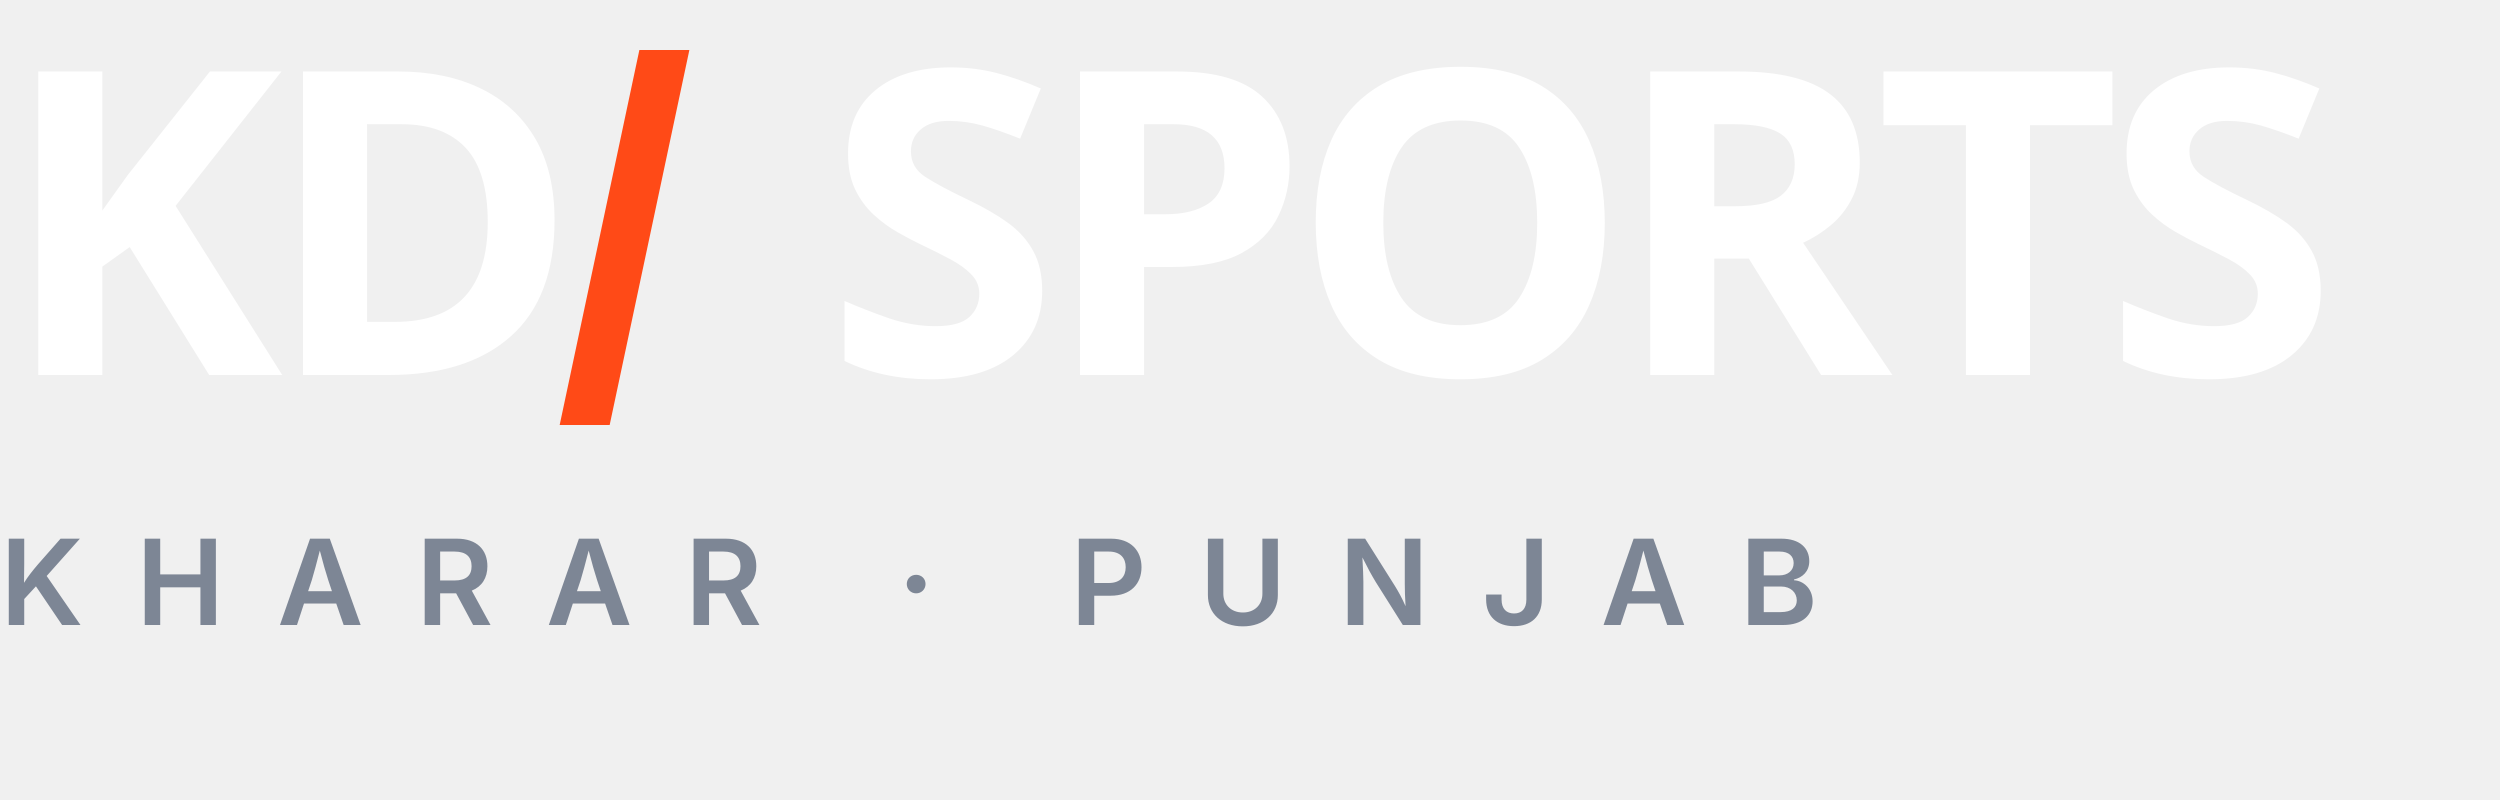
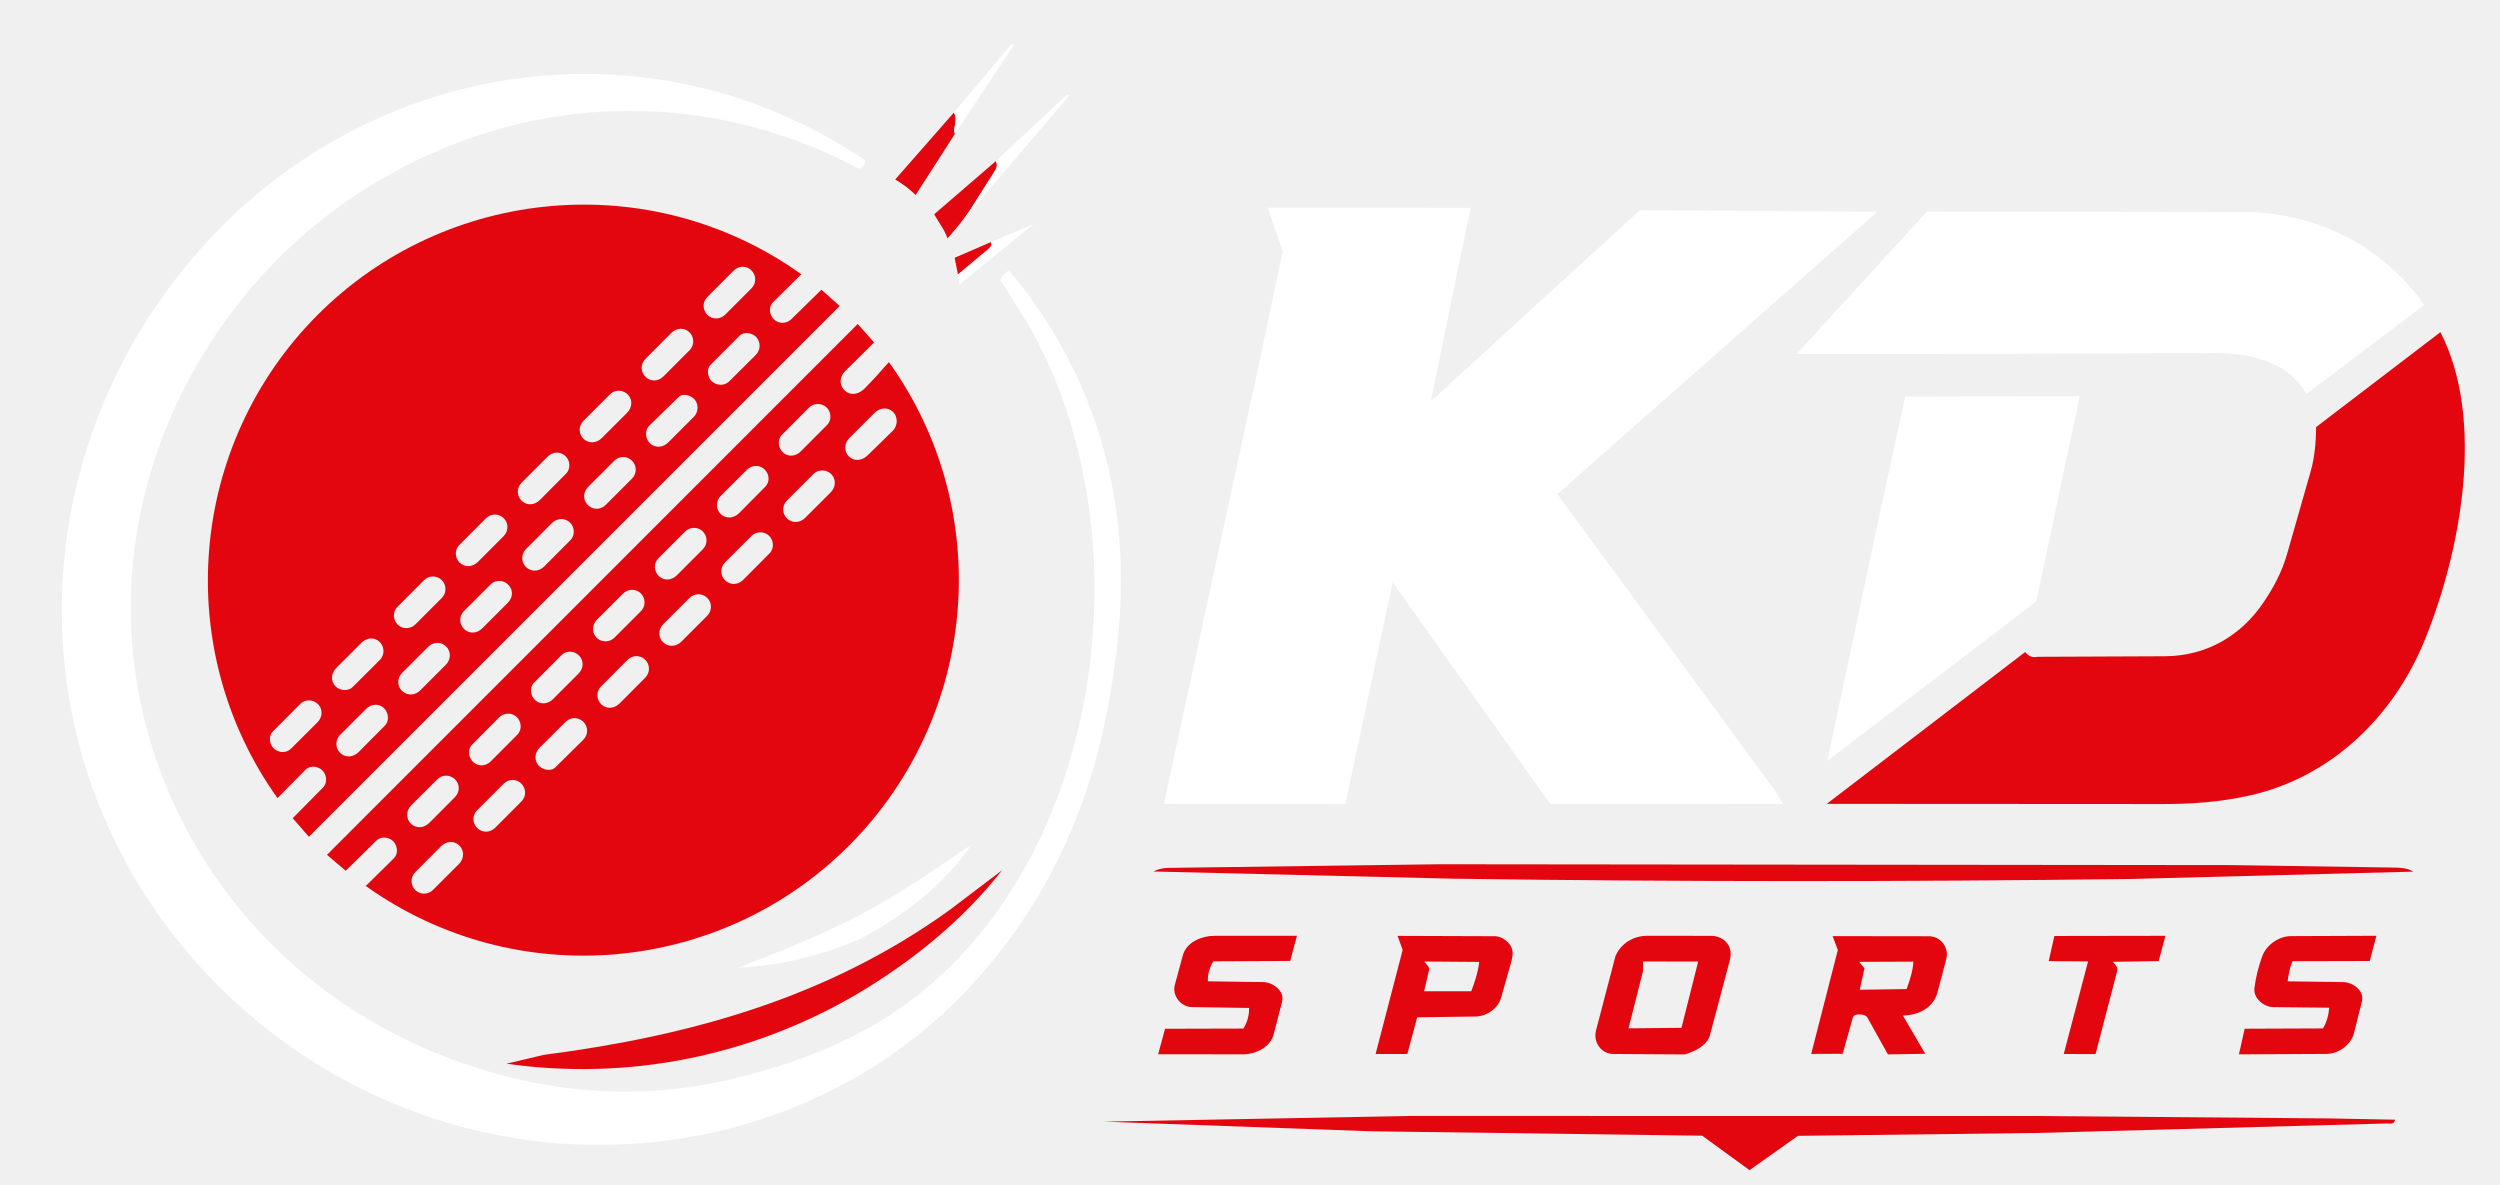
- <svg xmlns="http://www.w3.org/2000/svg" viewBox="0 0 200 64" role="img" aria-label="KD SPORTS">
-   <text x="0" y="30" font-family="Archivo,Arial Narrow,system-ui,sans-serif" font-size="34" font-weight="800" letter-spacing="-1.4" fill="#ffffff">KD</text>
-   <rect x="52" y="4" width="4" height="30" fill="#ff4a17" transform="skewX(-12)" />
-   <text x="66" y="30" font-family="Archivo,Arial Narrow,system-ui,sans-serif" font-size="34" font-weight="800" letter-spacing="-1.4" fill="#ffffff">SPORTS</text>
-   <text x="0" y="50" font-family="Inter,system-ui,sans-serif" font-size="9.5" font-weight="600" letter-spacing="4.2" fill="#7d8695">KHARAR · PUNJAB</text>
+ <svg xmlns="http://www.w3.org/2000/svg" role="img" aria-label="KD Sports" version="1.1" width="2121" height="1005" viewBox="224 349 2121 1005">
+   <g>
+     <path transform="matrix(1,0,0,-1,0,1728)" d="M1088.97 1115.722C1083.502 1124.313 1078.316 1133.032 1072.553 1141.321 1074.249 1145.003 1076.9 1147.533 1079.861 1149.581 1136.275 1083.205 1168.369 1002.603 1174.029 915.795 1176.901 871.701 1172.958 830.074 1165.342 786.524 1153.368 718.008 1129.32 653.235 1090.055 595.721 1055.681 545.379 1012.469 502.785 960.318 471.07 884.733 425.101 797.622 403.719 708.975 408.294 591.252 414.369 481.418 466.256 400.57 551.535 238.077 722.939 235.896 983.866 389.409 1162.353 532.838 1329.12 774.053 1367.242 958.207 1242.848 957.994 1239.928 956.067 1237.361 953.047 1235.658 839.782 1296.735 705.812 1301.181 588.531 1248.11 531.521 1222.316 481.569 1185.96 440.329 1138.442 332.44 1014.144 302.464 842.677 373.643 692.452 414.508 606.199 483.646 537.649 569.503 496.456 653.859 455.981 747.012 441.738 838.587 462.115 879.831 471.294 916.301 484.07 948.454 500.248 1161.69 607.552 1206.59 930.983 1088.97 1115.722" fill="#ffffff" />
+     <path transform="matrix(1,0,0,-1,0,1728)" d="M653.73 476.553 685.163 484.023C810.041 500.193 925.947 532.544 1029.059 606.511L1074.19 640.727C1040.533 597.847 997.921 563.495 951.003 535.582 861.667 483.342 758.239 461.788 653.73 476.553" fill="#e3060f" />
+     <path transform="matrix(1,0,0,-1,0,1728)" d="M954.537 582.622C920.361 568.445 886.899 559.641 850.19 557.975 881.894 570.225 912.042 582.092 942.559 597.122 980.085 615.602 1012.458 637.991 1048.341 662.55 1023.885 627.051 990.856 602.742 954.537 582.622" fill="#ffffff" />
+     <path transform="matrix(1,0,0,-1,0,1728)" d="M1034.16 1265.465 1000.826 1213.541C995.111 1219.157 989.885 1222.864 983.464 1226.715L1033.369 1283.599C1037.142 1275.773 1031.968 1270.672 1034.16 1265.465" fill="#e3060f" />
+     <path transform="matrix(1,0,0,-1,0,1728)" d="M1068.861 1242.293C1070.711 1238.836 1069.42 1236.155 1067.592 1233.268L1047.664 1201.813C1042.144 1193.105 1035.517 1185.702 1027.864 1176.714 1025.175 1184.661 1020.34 1190.24 1016.555 1197.213Z" fill="#e3060f" />
+     <path transform="matrix(1,0,0,-1,0,1728)" d="M1067.592 1233.268C1069.42 1236.155 1070.711 1238.836 1068.861 1242.293L1129.453 1298.802C1130.012 1298.313 1130.777 1298.03 1131.126 1297.919L1035.884 1186.128C1040.24 1191.322 1044.173 1196.307 1047.664 1201.813Z" fill="#ffffff" />
+     <path transform="matrix(1,0,0,-1,0,1728)" d="M1034.16 1265.465C1031.968 1270.672 1037.142 1275.773 1033.369 1283.599L1082.203 1341.726 1084.101 1340.723Z" fill="#ffffff" />
+     <path transform="matrix(1,0,0,-1,0,1728)" d="M1036.701 1146.256 1062.47 1167.792 1062.553 1167.865 1062.568 1167.878 1062.572 1167.881 1062.664 1167.963 1062.668 1167.966 1062.68 1167.977 1062.853 1168.132 1062.856 1168.135C1064.088 1169.253 1064.883 1170.267 1064.98 1171.496V1171.498L1064.986 1171.588V1171.591L1064.99 1171.682V1171.684L1064.99 1171.776V1171.778L1064.988 1171.871V1171.873L1064.984 1171.967V1171.969L1064.976 1172.064V1172.066L1064.966 1172.163V1172.164L1064.953 1172.262 1064.953 1172.263 1064.937 1172.361C1064.925 1172.428 1064.912 1172.496 1064.897 1172.565L1064.896 1172.566 1064.872 1172.668C1064.855 1172.738 1064.835 1172.808 1064.814 1172.879V1172.88L1064.781 1172.986V1172.987L1064.745 1173.094V1173.095L1064.706 1173.204V1173.204L1064.664 1173.315V1173.315L1064.618 1173.427V1173.427L1064.57 1173.541 1101.084 1189.133 1037.951 1137.559Z" fill="#ffffff" />
+     <path transform="matrix(1,0,0,-1,0,1728)" d="M1064.57 1173.541C1065.636 1171.102 1064.581 1169.624 1062.473 1167.796L1036.701 1146.256 1033.932 1160.316Z" fill="#e3060f" />
+     <path transform="matrix(1,0,0,-1,0,1728)" d="M1736.692 697.009 1539.248 696.862 1405.553 884.943 1365.35 696.843 1211.466 696.983 1295.076 1084.143 1312.331 1165.972 1299.456 1202.788 1471.647 1202.641 1437.875 1038.552 1615.329 1200.71 1816.687 1199.379 1545.264 959.819 1730.29 707.674Z" fill="#ffffff" />
+     <path transform="matrix(1,0,0,-1,0,1728)" d="M1942.169 825.834C1945.284 821.932 1948.37 820.943 1952.363 821.77L2060.8 822.237C2095.148 822.384 2124.569 839.048 2143.703 866.964 2152.684 880.067 2159.962 893.593 2164.375 909.046L2184.315 978.861C2187.911 991.457 2188.787 1003.548 2189.015 1016.696L2294.432 1097.187C2332.892 1022.716 2311.64 910.388 2280.799 835.175 2254.428 770.869 2201.677 719.751 2133.233 704.257 2106.74 698.266 2081.545 696.637 2053.875 696.847L1773.825 697.009Z" fill="#e3060f" />
+     <path transform="matrix(1,0,0,-1,0,1728)" d="M2149.709 1071.462C2136.827 1077.059 2124.161 1078.321 2110.664 1079.557L1930.298 1078.803 1748.229 1078.641 1858.883 1199.533 2133.653 1199.114C2192.935 1196.562 2246.146 1169.37 2280.66 1120.304L2180.99 1044.873C2173.433 1057.109 2163.382 1065.968 2149.709 1071.462" fill="#ffffff" />
+     <path transform="matrix(1,0,0,-1,0,1728)" d="M1951.562 868.747 1774.365 733.523 1815.061 925.702 1840.334 1042.498 1988.459 1042.862Z" fill="#ffffff" />
+     <path transform="matrix(1,0,0,-1,0,1728)" d="M1951.665 417.782 1749.321 415.359 1708.291 386.243 1668.121 415.466 1387.511 419.213 1160.554 427.395 1419.856 432.224 1950.503 432.184 2199.742 430.139 2256.061 429.065C2254.685 424.671 2252.618 425.95 2248.941 425.847Z" fill="#e3060f" />
+     <path transform="matrix(1,0,0,-1,0,1728)" d="M2031.917 633.284C1839.911 630.864 1649.222 630.838 1457.183 633.515L1202.574 639.624C1205.674 641.305 1209.937 642.618 1214.743 642.684L1445.341 645.769 2118.273 645.045 2252.64 642.996C2259.422 642.893 2266.108 642.912 2271.389 639.51Z" fill="#e3060f" />
+     <path transform="matrix(1,0,0,-1,0,1728)" d="M2197.679 484.861 2123.477 484.486 2128.39 506.235 2194.803 506.5C2198.087 512.009 2199.61 517.706 2200.095 524.049L2152.618 524.571C2144.501 524.66 2135.712 532.129 2136.657 540.458 2137.724 549.847 2140.011 558.563 2143.193 567.481 2146.649 577.168 2157.134 584.755 2167.674 584.795L2240.14 585.086 2234.459 563.697 2168.946 563.517C2166.777 558.416 2165.747 553.381 2164.809 546.445L2211.937 545.791C2220.469 545.673 2230.064 538.16 2227.887 529.51L2221.079 502.436C2218.729 493.088 2208.62 484.916 2197.679 484.861" fill="#e3060f" />
+     <path transform="matrix(1,0,0,-1,0,1728)" d="M1278.372 484.504 1206.564 484.582 1212.445 506.206 1278.898 506.379C1282.248 511.722 1283.833 517.562 1283.738 523.843L1235.014 524.615C1225.651 524.766 1218.299 534.527 1220.7 543.36L1227.556 568.57C1230.619 579.838 1243.579 585.097 1255.093 585.093L1324.323 585.056 1318.605 563.734 1253.387 563.399C1250.209 558.306 1248.529 552.355 1248.746 546.46L1295.782 545.787C1304.141 545.67 1313.986 537.95 1311.757 529.308L1304.556 501.392C1301.846 490.87 1289.773 484.493 1278.372 484.504" fill="#e3060f" />
+     <path transform="matrix(1,0,0,-1,0,1728)" d="M2020.225 555.297 2001.845 484.736 1974.874 484.773 1995.523 563.322 1962.109 563.583 1966.934 584.909 2061.127 585.06 2055.416 563.605 2016.607 562.991C2018.048 561.016 2021.093 558.637 2020.225 555.297" fill="#e3060f" />
+     <path transform="matrix(1,0,0,-1,0,1728)" d="M1841.573 539.885C1844.515 548.248 1846.832 554.9 1847.299 563.157L1801.363 562.969 1805.816 557.445 1801.815 539.289ZM1825.693 484.464 1808.221 515.822C1806.46 518.981 1796.994 519.463 1796.015 515.977L1787.322 484.96 1760.626 484.861 1783.214 572.997 1778.778 584.803 1860.446 584.692C1870.802 584.677 1877.687 574.686 1875.245 565.436L1867.702 536.865C1864.363 524.222 1851.925 517.632 1838.425 517.393L1857.368 484.953Z" fill="#e3060f" />
+     <path transform="matrix(1,0,0,-1,0,1728)" d="M1650.564 506.981 1664.73 563.219 1617.995 563.293 1617.859 554.834 1605.639 506.573ZM1653.296 484.423 1592.764 484.806C1582.224 484.872 1575.523 495.063 1578.064 504.779L1594.551 567.838C1599.192 578.543 1609.629 585.082 1621.519 585.071L1675.88 585.027C1681.57 585.023 1686.358 582.456 1689.241 578.808 1692.367 574.844 1693.003 569.666 1691.558 564.227L1674.777 500.991C1672.401 492.029 1662.299 487.09 1653.296 484.423" fill="#e3060f" />
+     <path transform="matrix(1,0,0,-1,0,1728)" d="M1472.206 538.009C1475.468 546.707 1477.954 554.01 1478.987 562.895L1432.415 563.267C1433.878 560.807 1437.037 558.788 1436.434 556.199L1432.208 538.028ZM1476.093 516.595 1426.324 515.914 1417.98 484.795 1391.049 484.765 1414.015 573.082 1409.713 585.001 1492.465 584.714C1497.75 584.696 1502.685 580.632 1504.899 577.664 1508.128 573.332 1507.584 567.912 1506.128 562.807L1497.437 532.313C1495.047 523.935 1485.695 516.724 1476.093 516.595" fill="#e3060f" />
+     <path transform="matrix(1,0,0,-1,0,1728)" d="M591.473 624.123 613.347 645.971C618.032 650.653 618.135 657.784 613.262 662.079 609.051 665.794 602.634 665.507 598.24 661.094L576.376 639.131C571.864 634.6 572.136 627.429 576.902 623.384 580.903 619.982 587.093 619.747 591.473 624.123ZM644.238 676.86 666.399 699.079C670.919 703.614 670.32 710.634 665.815 714.628 661.92 718.081 655.661 718.453 651.332 714.12L628.837 691.606C624.199 686.965 624.938 680.254 628.947 676.4 633.084 672.42 639.619 672.229 644.238 676.86ZM588.303 680.963 609.809 702.551C614.568 707.324 614.049 713.79 610.089 717.743 605.72 722.101 599.096 721.943 594.797 717.647L572.853 695.755C568.216 691.125 568.374 684.056 572.743 680.044 577.178 675.969 583.61 676.256 588.303 680.963ZM695.257 728.062 718.871 751.407C723.56 756.045 722.791 762.911 718.889 766.669 714.568 770.829 708.118 770.843 703.815 766.555L681.867 744.688C677.671 740.514 677.226 734.693 680.308 730.247 682.945 726.455 690.837 723.693 695.257 728.062ZM640.407 733.111 662.917 755.695C667.256 760.05 666.282 767.107 662.244 770.799 658.081 774.606 651.527 774.477 647.181 770.097L624.681 747.45C620.378 743.118 621.401 735.939 625.828 732.174 629.833 728.772 635.946 728.632 640.407 733.111ZM749.814 782.347 771.302 803.916C775.899 808.531 775.583 815.566 770.905 819.718 766.915 823.256 760.563 823.381 756.198 818.99L733.714 796.384C729.37 792.019 730.128 784.814 734.504 781.082 738.803 777.419 744.993 777.511 749.814 782.347ZM693.143 785.866 714.715 807.417C719.184 811.878 719.584 818.214 715.381 822.719 711.696 826.665 704.808 827.665 700.299 823.138L677.145 799.896C672.82 795.557 674.192 788.573 677.826 785.189 682.136 781.17 688.457 781.185 693.143 785.866ZM802.201 834.767 823.726 856.295C828.426 860.999 828.143 867.817 823.98 871.781 819.526 876.025 813.035 875.779 808.666 871.414L786.788 849.525C782.103 844.84 782.39 838.047 786.619 834.057 791.01 829.92 797.494 830.052 802.201 834.767ZM745.202 837.926 767.808 860.543C772.221 864.956 771.563 872.087 767.341 875.889 762.884 879.909 756.537 879.416 752.054 874.933L730.816 853.688C726.322 849.194 725.774 842.857 729.804 838.327 733.589 834.072 740.811 833.535 745.202 837.926ZM854.676 887.194 876.786 909.44C881.162 913.846 880.434 921.031 876.039 924.856 872.398 928.03 865.863 928.563 861.774 924.481L839.186 901.926C834.641 897.392 834.935 890.199 839.683 886.172 843.791 882.689 849.928 882.417 854.676 887.194ZM798.343 891.019 820.236 912.959C824.77 917.501 824.351 924.411 819.846 928.493 815.94 932.027 809.464 932.277 805.165 927.978L782.629 905.424C778.098 900.889 778.907 894.042 782.934 890.272 787.483 886.014 793.864 886.532 798.343 891.019ZM907.048 939.614 928.61 961.128C933.093 965.603 933.394 972.014 929.71 976.239 925.83 980.7 918.577 981.285 914.209 976.916L891.661 954.369C887.057 949.764 887.671 942.983 891.694 939.147 895.931 935.094 902.437 935.014 907.048 939.614ZM851.135 943.748 873.248 966.063C877.683 970.542 876.337 977.063 872.913 980.487 868.504 984.885 861.936 984.727 857.625 980.424L835.682 958.535C831.033 953.898 831.147 946.833 835.52 942.806 839.984 938.702 846.435 939.004 851.135 943.748ZM960.138 992.722 981.148 1013.243C986.09 1018.071 985.895 1025.813 981.203 1029.92 976.878 1033.705 970.461 1033.179 965.934 1028.663L944.699 1007.469C940.021 1002.798 939.929 995.785 944.25 991.699 948.87 987.331 955.375 988.073 960.138 992.722ZM903.216 995.895 925.756 1018.524C929.996 1022.779 929.114 1029.972 925.024 1033.543 920.788 1037.25 914.374 1037.272 910.005 1032.873L887.502 1010.231C883.229 1005.928 884.174 998.668 888.55 994.903 892.573 991.438 898.803 991.464 903.216 995.895ZM978.139 1071.793C1068.99 945.123 1053.78 771.406 944.552 661.829 835.465 552.4 661.938 536.332 534.327 627.33L558.147 650.807C562.111 654.713 561.221 661.428 557.841 665.043 554.333 668.794 547.489 670.001 543.153 665.727L517.3 640.235 501.413 653.768 951.687 1104.148 965.577 1088.471 941.051 1064.17C936.138 1059.304 935.818 1052.269 940.544 1047.815 946.001 1042.678 953.029 1044.609 958.071 1049.908L966.404 1058.668Z" fill="#e3060f" />
+     <path transform="matrix(1,0,0,-1,0,1728)" d="M528.307 740.992 550.431 763.315C554.727 767.648 553.638 774.756 549.361 778.562 545.459 782.034 539.104 782.078 534.673 777.658L512.809 755.835C508.169 751.209 508.257 744.071 512.964 739.86 517.068 736.189 523.625 736.267 528.307 740.992ZM470.955 743.894 493.216 766.055C497.691 770.512 497.897 776.875 494.282 781.063 490.424 785.535 483.194 786.26 478.803 781.847L455.638 758.586C451.291 754.221 452.74 747.403 456.289 744.004 460.044 740.408 466.62 739.577 470.955 743.894ZM580.698 793.442 602.248 815.011C606.926 819.692 606.613 826.621 602.377 830.633 598 834.778 591.491 834.513 587.122 830.14L565.259 808.273C560.581 803.596 560.975 796.759 565.013 792.905 569.496 788.628 576.009 788.749 580.698 793.442ZM523.416 796.321 546.316 819.166C550.755 823.594 550.1 830.872 545.764 834.715 541.37 838.602 535.066 838.113 530.561 833.608L509.338 812.389C504.837 807.884 504.377 801.507 508.235 797.13 511.659 793.251 518.992 791.908 523.416 796.321ZM633.147 845.903 654.646 867.409C659.305 872.068 659.508 878.111 655.547 882.549 651.708 886.856 644.698 887.657 640.215 883.178L617.683 860.675C613.093 856.089 613.538 849.058 618.098 844.99 622.118 841.405 628.425 841.18 633.147 845.903ZM576.556 849.396 598.758 871.612C603.278 876.132 602.895 883.322 598.284 887.304 594.26 890.772 588.001 891.022 583.658 886.668L561.129 864.095C556.749 859.708 557.408 852.496 561.909 848.605 565.623 845.391 572.041 844.88 576.556 849.396ZM685.585 898.304 707.761 920.528C712.237 925.01 711.45 932.101 707.555 935.705 702.976 939.945 696.431 939.474 691.94 934.973L670.147 913.091C665.679 908.609 666.26 901.382 670.625 897.521 674.538 894.067 681.007 893.715 685.585 898.304ZM629.653 902.463 651.156 923.999C655.845 928.692 655.374 935.462 651.307 939.361 646.942 943.545 640.462 943.49 636.096 939.114L613.586 916.545C609.198 912.15 610.203 905.188 613.899 901.688 618.426 897.407 624.898 897.701 629.653 902.463ZM738.013 950.761 760.196 972.937C764.815 977.556 764.09 984.436 760.041 988.294 755.904 992.233 749.358 992.314 745.062 988.029L723.192 966.192C718.716 961.724 718.227 955.211 722.523 950.717 726.392 946.668 733.04 945.793 738.013 950.761ZM682.125 954.891 704.234 977.14C708.559 981.498 707.647 988.643 703.41 992.354 699.222 996.017 692.97 995.98 688.505 991.519L666.639 969.638C662.001 965 662.211 957.939 667.014 953.721 671.063 950.176 677.392 950.125 682.125 954.891ZM791.12 1003.795 812.675 1025.386C816.661 1029.372 816.764 1035.797 813.458 1039.909 810.998 1042.965 803.893 1046.179 799.781 1042.174L774.961 1017.994C770.515 1013.662 771.615 1006.285 775.671 1002.67 779.952 998.86 786.365 999.033 791.12 1003.795ZM734.504 1007.303 756.048 1028.828C760.509 1033.289 760.685 1039.644 757.059 1043.822 753.22 1048.246 746.037 1048.956 741.672 1044.598L719.091 1022.065C714.454 1017.431 714.976 1010.657 719.062 1006.726 723.313 1002.633 729.867 1002.67 734.504 1007.303ZM842.816 1055.59 865.091 1077.769C869.515 1082.175 869.423 1088.589 865.779 1092.818 862.656 1096.437 855.415 1098.121 851.447 1094.149L826.841 1069.517C822.865 1065.541 824.77 1058.473 827.709 1055.675 831.816 1051.769 838.432 1051.225 842.816 1055.59ZM786.983 1059.76 809.126 1081.965C813.528 1086.379 812.903 1093.645 808.53 1097.477 804.205 1101.262 797.832 1100.883 793.375 1096.4L771.534 1074.441C767.021 1069.907 767.459 1062.868 772.129 1058.83 776.123 1055.377 782.232 1055.002 786.983 1059.76ZM839.381 1112.173 861.583 1134.4C866.099 1138.924 865.621 1146.051 861.035 1150.063 857.1 1153.501 850.804 1153.773 846.475 1149.438L823.954 1126.879C819.555 1122.47 820.14 1115.299 824.671 1111.353 828.404 1108.102 834.851 1107.638 839.381 1112.173ZM936.403 1119.399 486.077 669.07 472.345 684.836 498.044 710.87C501.957 714.83 501.078 721.38 498.015 724.844 494.392 728.937 487.361 730.173 483.08 725.841L459.4 701.867C368.737 829.239 384.385 1002.442 493.363 1111.728 602.41 1221.084 776.311 1237.401 903.838 1146.301L879.904 1122.665C875.576 1118.392 876.914 1111.378 880.871 1107.804 884.942 1104.126 891.231 1104.13 895.548 1108.359L920.891 1133.205Z" fill="#e3060f" />
+   </g>
</svg>
